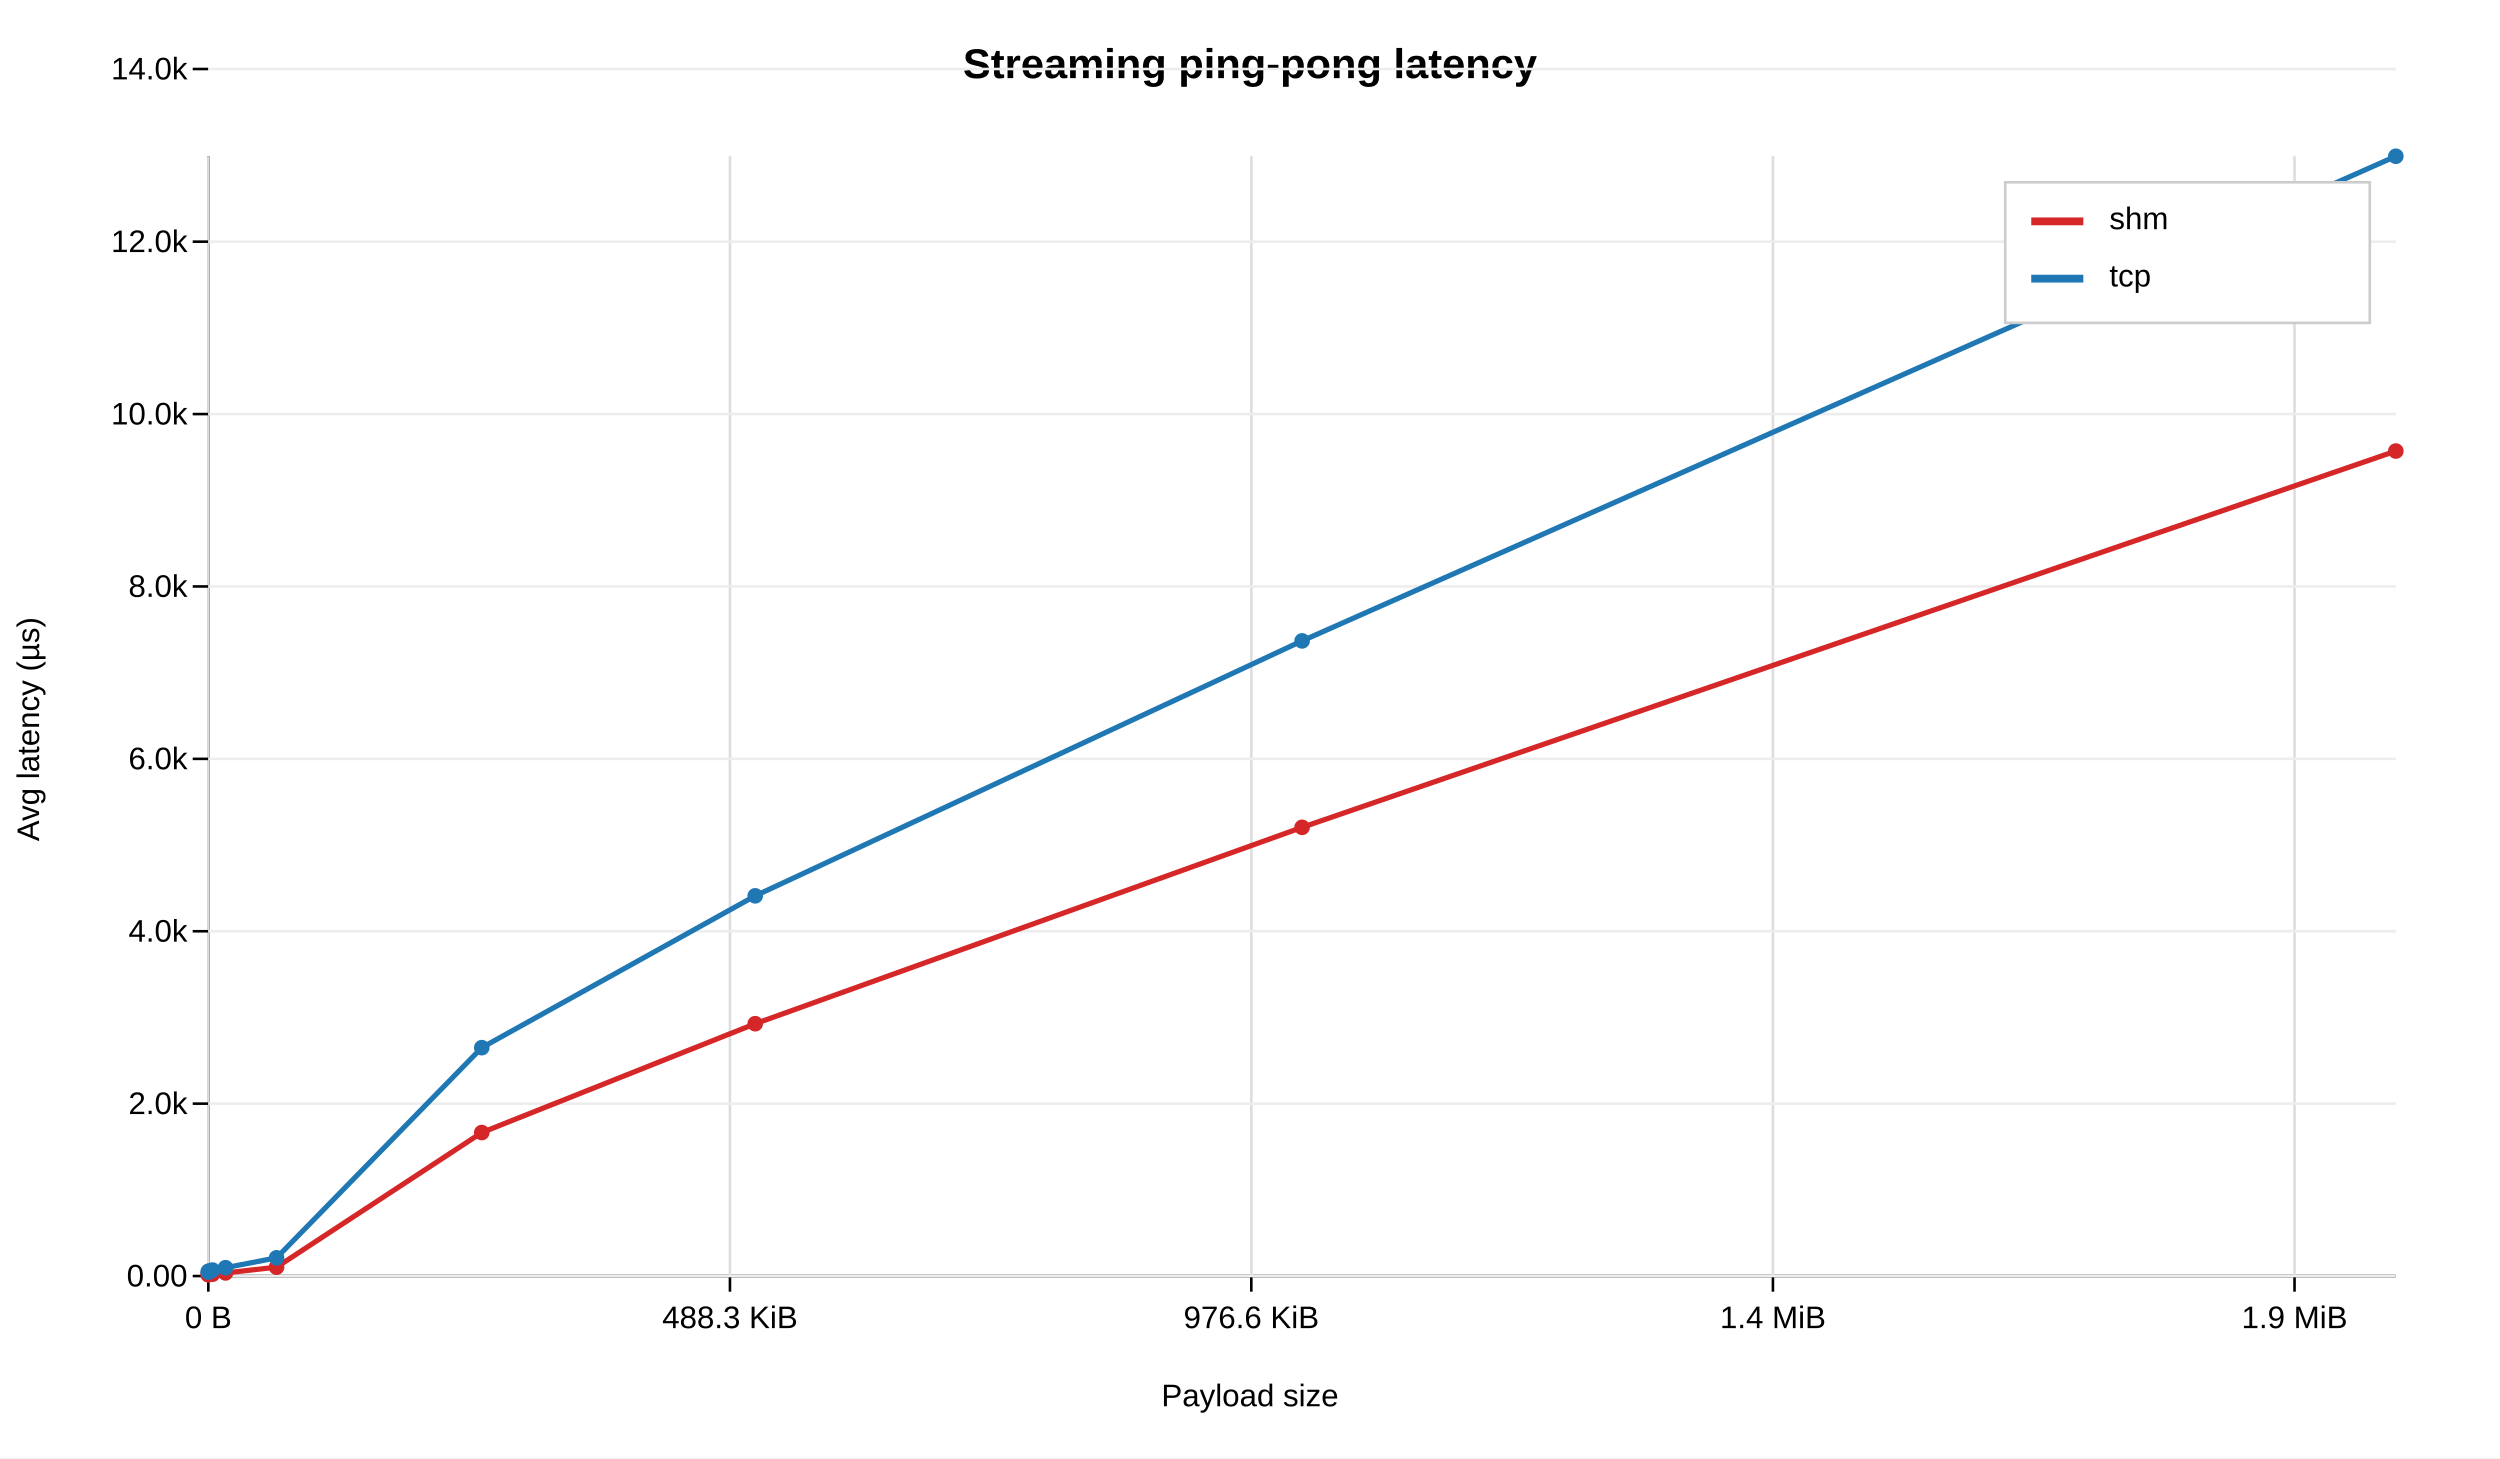
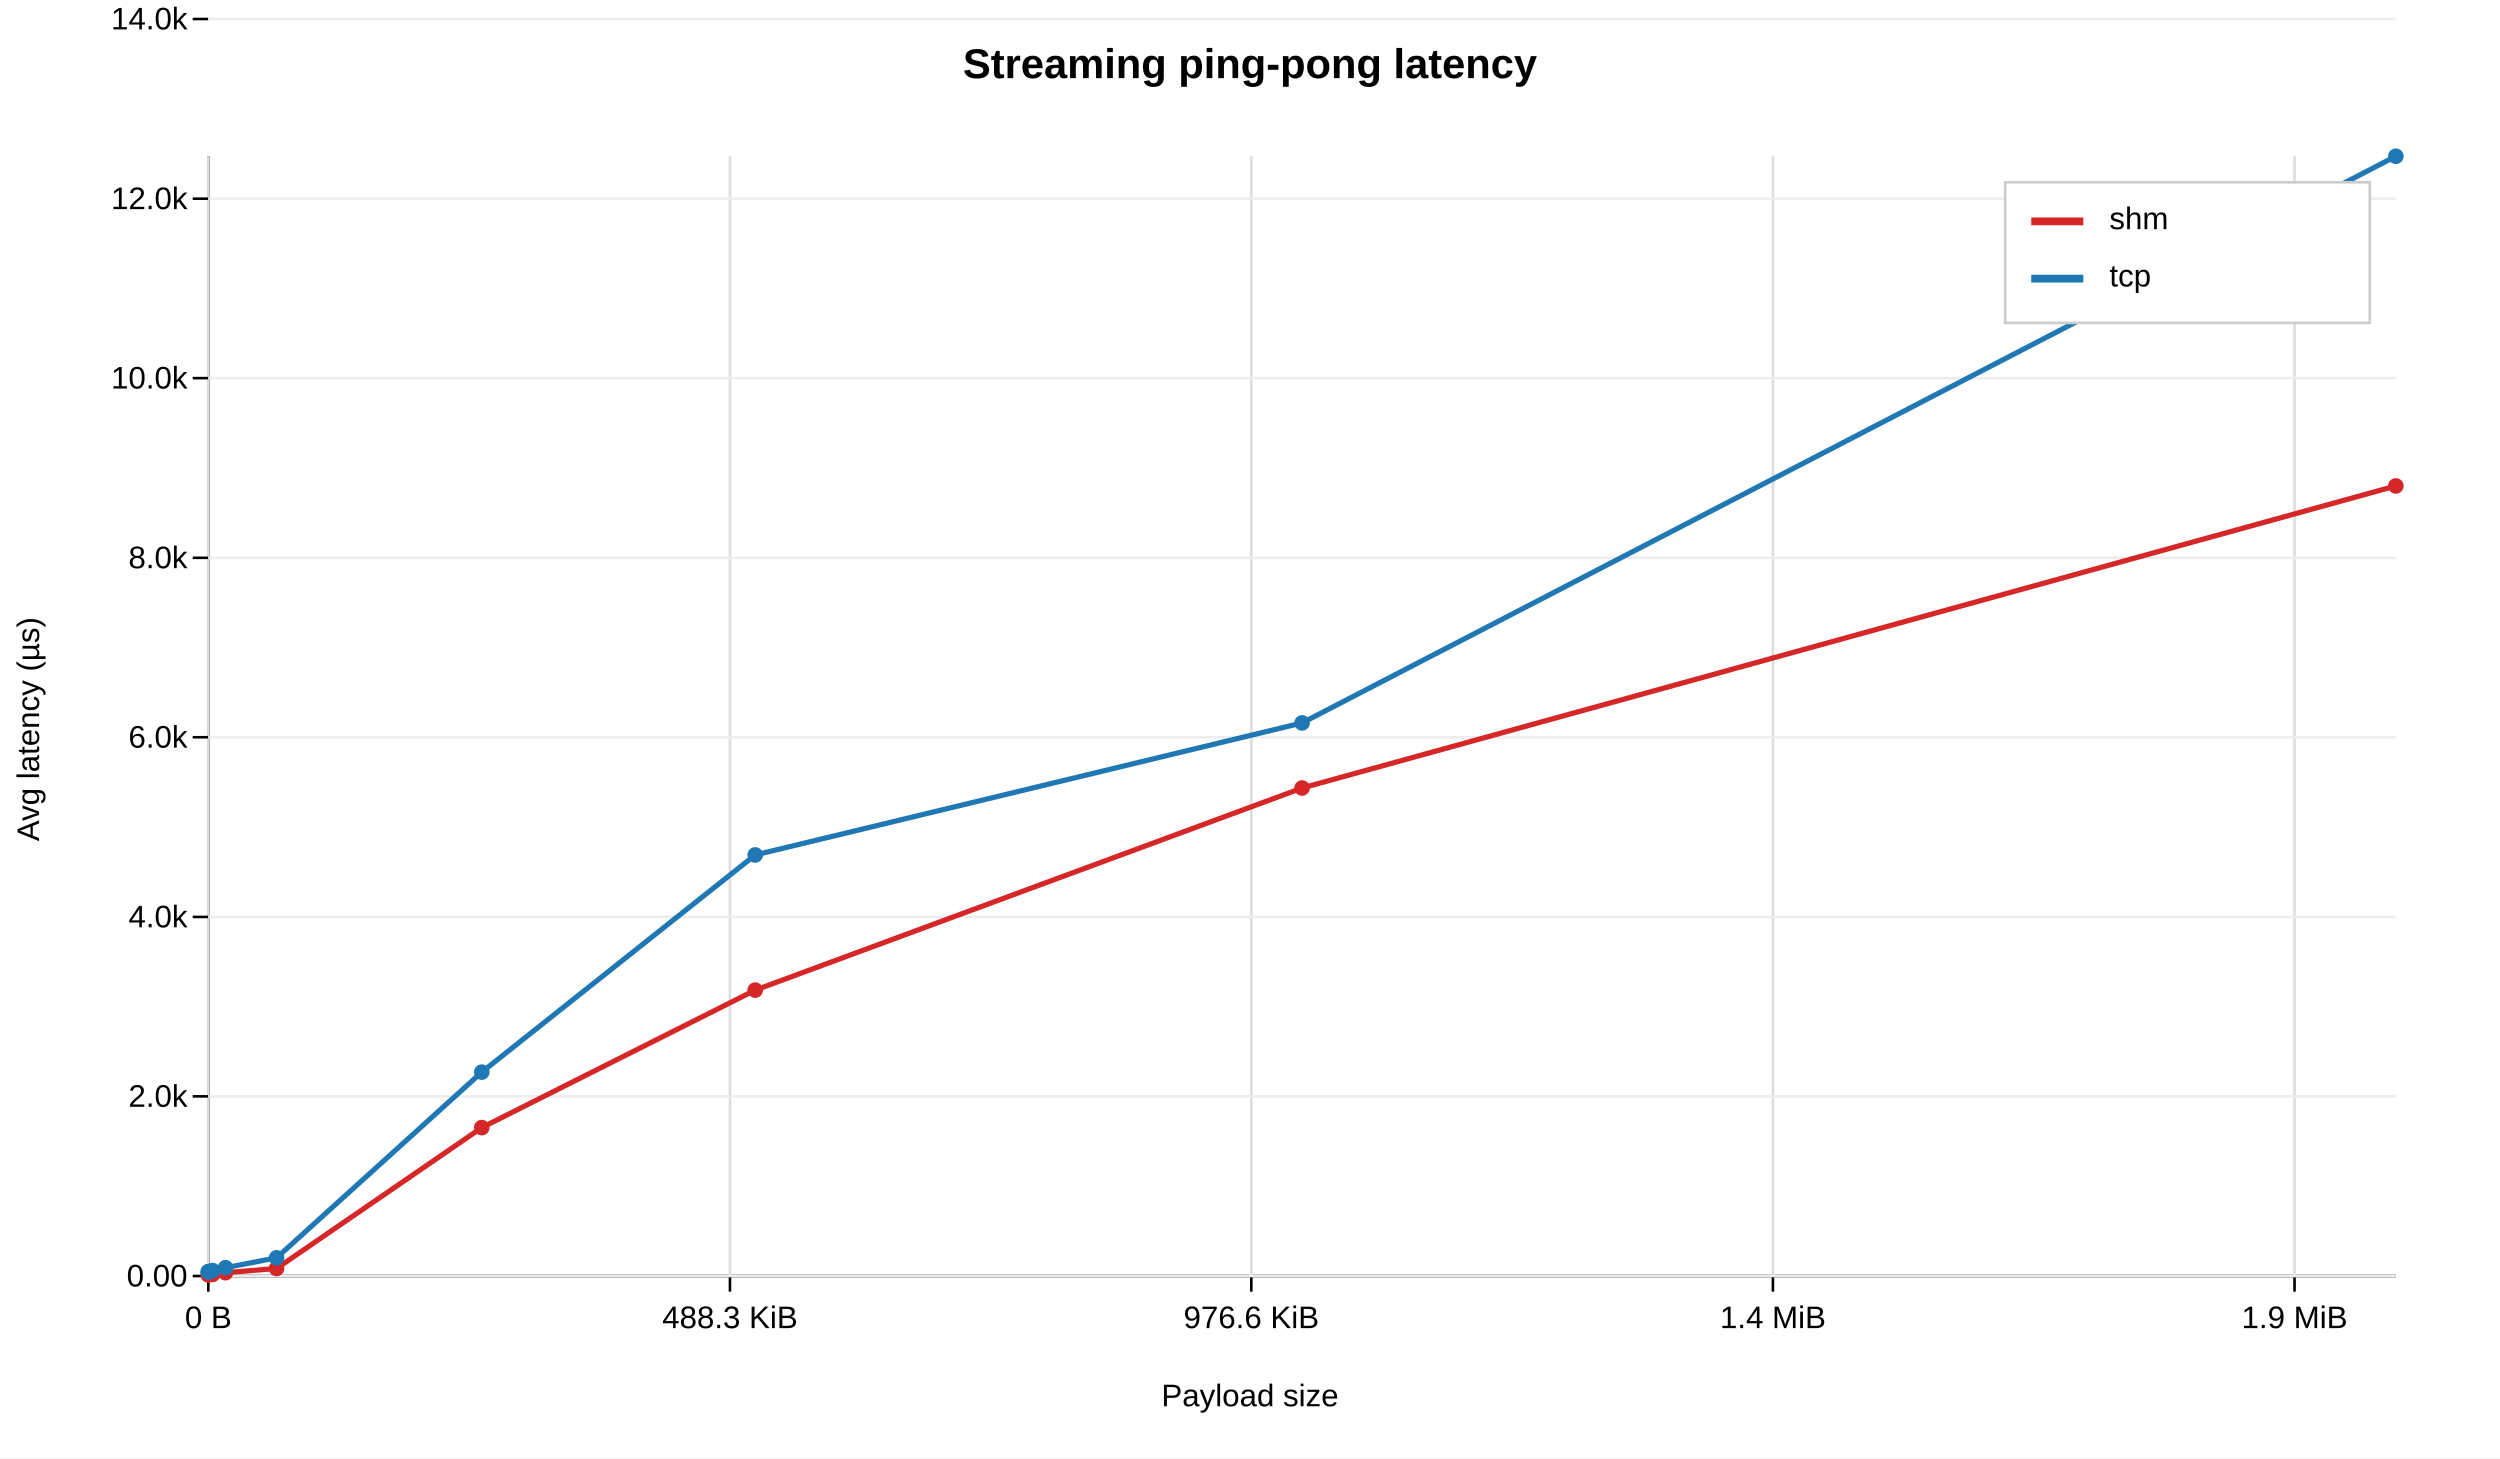
<svg xmlns="http://www.w3.org/2000/svg" width="960" height="560" viewBox="0 0 960 560">
  <style>text{font-family:Arial,sans-serif;font-size:12px;} .title{font-size:16px;font-weight:bold;}</style>
  <rect width="100%" height="100%" fill="white" />
  <text x="480.0" y="30.0" class="title" text-anchor="middle">Streaming ping-pong latency</text>
  <text x="480.0" y="540.0" text-anchor="middle">Payload size</text>
  <text x="15" y="280.0" transform="rotate(-90 15,280.0)" text-anchor="middle">Avg latency (µs)</text>
  <line x1="80.0" y1="490.0" x2="920.0" y2="490.0" stroke="black" />
  <line x1="80.0" y1="490.0" x2="80.0" y2="60.0" stroke="black" />
  <line x1="80.0" y1="490.0" x2="80.0" y2="496.0" stroke="black" />
  <text x="80.0" y="510.0" text-anchor="middle">0 B</text>
  <line x1="80.0" y1="490.0" x2="80.0" y2="60.0" stroke="#dddddd" />
  <line x1="280.3" y1="490.0" x2="280.3" y2="496.0" stroke="black" />
  <text x="280.3" y="510.0" text-anchor="middle">488.3 KiB</text>
  <line x1="280.3" y1="490.0" x2="280.3" y2="60.0" stroke="#dddddd" />
  <line x1="480.5" y1="490.0" x2="480.5" y2="496.0" stroke="black" />
  <text x="480.5" y="510.0" text-anchor="middle">976.6 KiB</text>
  <line x1="480.5" y1="490.0" x2="480.5" y2="60.0" stroke="#dddddd" />
  <line x1="680.8" y1="490.0" x2="680.8" y2="496.0" stroke="black" />
  <text x="680.8" y="510.0" text-anchor="middle">1.4 MiB</text>
  <line x1="680.8" y1="490.0" x2="680.8" y2="60.0" stroke="#dddddd" />
  <line x1="881.1" y1="490.0" x2="881.1" y2="496.0" stroke="black" />
  <text x="881.1" y="510.0" text-anchor="middle">1.9 MiB</text>
  <line x1="881.1" y1="490.0" x2="881.1" y2="60.0" stroke="#dddddd" />
  <line x1="1081.4" y1="490.0" x2="1081.4" y2="496.0" stroke="black" />
  <text x="1081.4" y="510.0" text-anchor="middle">2.4 MiB</text>
  <line x1="1081.4" y1="490.0" x2="1081.4" y2="60.0" stroke="#dddddd" />
  <line x1="74.0" y1="490.0" x2="80.0" y2="490.0" stroke="black" />
  <text x="72.0" y="494.0" text-anchor="end">0.00</text>
  <line x1="80.0" y1="490.0" x2="920.0" y2="490.0" stroke="#ededed" />
-   <line x1="74.0" y1="423.8" x2="80.0" y2="423.8" stroke="black" />
-   <text x="72.0" y="427.8" text-anchor="end">2.0k</text>
-   <line x1="80.0" y1="423.8" x2="920.0" y2="423.8" stroke="#ededed" />
-   <line x1="74.0" y1="357.6" x2="80.0" y2="357.6" stroke="black" />
-   <text x="72.0" y="361.6" text-anchor="end">4.0k</text>
-   <line x1="80.0" y1="357.6" x2="920.0" y2="357.6" stroke="#ededed" />
-   <line x1="74.0" y1="291.4" x2="80.0" y2="291.4" stroke="black" />
-   <text x="72.0" y="295.4" text-anchor="end">6.0k</text>
-   <line x1="80.0" y1="291.4" x2="920.0" y2="291.4" stroke="#ededed" />
-   <line x1="74.0" y1="225.2" x2="80.0" y2="225.2" stroke="black" />
-   <text x="72.0" y="229.2" text-anchor="end">8.0k</text>
-   <line x1="80.0" y1="225.2" x2="920.0" y2="225.2" stroke="#ededed" />
-   <line x1="74.0" y1="159.0" x2="80.0" y2="159.0" stroke="black" />
-   <text x="72.0" y="163.0" text-anchor="end">10.0k</text>
-   <line x1="80.0" y1="159.0" x2="920.0" y2="159.0" stroke="#ededed" />
-   <line x1="74.0" y1="92.8" x2="80.0" y2="92.8" stroke="black" />
-   <text x="72.0" y="96.8" text-anchor="end">12.0k</text>
-   <line x1="80.0" y1="92.8" x2="920.0" y2="92.8" stroke="#ededed" />
-   <line x1="74.0" y1="26.5" x2="80.0" y2="26.5" stroke="black" />
-   <text x="72.0" y="30.5" text-anchor="end">14.0k</text>
-   <line x1="80.0" y1="26.5" x2="920.0" y2="26.5" stroke="#ededed" />
-   <polyline fill="none" stroke="#d62728" stroke-width="2" points="80.0,489.4 80.0,489.5 80.4,489.2 81.6,489.3 86.6,488.8 106.2,486.6 185.0,434.9 290.0,393.1 500.0,317.7 920.0,173.2 " />
-   <circle cx="80.0" cy="489.4" r="3" fill="#d62728" />
+   <line x1="74.0" y1="421.0" x2="80.0" y2="421.0" stroke="black" />
+   <text x="72.0" y="425.0" text-anchor="end">2.0k</text>
+   <line x1="80.0" y1="421.0" x2="920.0" y2="421.0" stroke="#ededed" />
+   <line x1="74.0" y1="352.1" x2="80.0" y2="352.1" stroke="black" />
+   <text x="72.0" y="356.1" text-anchor="end">4.0k</text>
+   <line x1="80.0" y1="352.1" x2="920.0" y2="352.1" stroke="#ededed" />
+   <line x1="74.0" y1="283.1" x2="80.0" y2="283.1" stroke="black" />
+   <text x="72.0" y="287.1" text-anchor="end">6.0k</text>
+   <line x1="80.0" y1="283.1" x2="920.0" y2="283.1" stroke="#ededed" />
+   <line x1="74.0" y1="214.2" x2="80.0" y2="214.2" stroke="black" />
+   <text x="72.0" y="218.2" text-anchor="end">8.0k</text>
+   <line x1="80.0" y1="214.2" x2="920.0" y2="214.2" stroke="#ededed" />
+   <line x1="74.0" y1="145.2" x2="80.0" y2="145.2" stroke="black" />
+   <text x="72.0" y="149.2" text-anchor="end">10.0k</text>
+   <line x1="80.0" y1="145.2" x2="920.0" y2="145.2" stroke="#ededed" />
+   <line x1="74.0" y1="76.3" x2="80.0" y2="76.3" stroke="black" />
+   <text x="72.0" y="80.3" text-anchor="end">12.0k</text>
+   <line x1="80.0" y1="76.3" x2="920.0" y2="76.3" stroke="#ededed" />
+   <line x1="74.0" y1="7.3" x2="80.0" y2="7.3" stroke="black" />
+   <text x="72.0" y="11.3" text-anchor="end">14.0k</text>
+   <line x1="80.0" y1="7.3" x2="920.0" y2="7.3" stroke="#ededed" />
+   <polyline fill="none" stroke="#d62728" stroke-width="2" points="80.0,489.5 80.0,489.5 80.4,489.3 81.6,489.4 86.6,488.7 106.2,487.1 185.0,433.0 290.0,380.2 500.0,302.6 920.0,186.6 " />
  <circle cx="80.0" cy="489.5" r="3" fill="#d62728" />
-   <circle cx="80.4" cy="489.2" r="3" fill="#d62728" />
-   <circle cx="81.6" cy="489.3" r="3" fill="#d62728" />
-   <circle cx="86.6" cy="488.8" r="3" fill="#d62728" />
-   <circle cx="106.2" cy="486.6" r="3" fill="#d62728" />
-   <circle cx="185.0" cy="434.9" r="3" fill="#d62728" />
-   <circle cx="290.0" cy="393.1" r="3" fill="#d62728" />
-   <circle cx="500.0" cy="317.7" r="3" fill="#d62728" />
-   <circle cx="920.0" cy="173.2" r="3" fill="#d62728" />
-   <polyline fill="none" stroke="#1f77b4" stroke-width="2" points="80.0,488.5 80.0,488.2 80.4,488.1 81.6,487.7 86.6,486.8 106.2,483.0 185.0,402.3 290.0,344.0 500.0,246.1 920.0,60.0 " />
-   <circle cx="80.0" cy="488.5" r="3" fill="#1f77b4" />
-   <circle cx="80.0" cy="488.2" r="3" fill="#1f77b4" />
-   <circle cx="80.4" cy="488.1" r="3" fill="#1f77b4" />
-   <circle cx="81.6" cy="487.7" r="3" fill="#1f77b4" />
+   <circle cx="80.0" cy="489.5" r="3" fill="#d62728" />
+   <circle cx="80.4" cy="489.3" r="3" fill="#d62728" />
+   <circle cx="81.6" cy="489.4" r="3" fill="#d62728" />
+   <circle cx="86.6" cy="488.7" r="3" fill="#d62728" />
+   <circle cx="106.2" cy="487.1" r="3" fill="#d62728" />
+   <circle cx="185.0" cy="433.0" r="3" fill="#d62728" />
+   <circle cx="290.0" cy="380.2" r="3" fill="#d62728" />
+   <circle cx="500.0" cy="302.6" r="3" fill="#d62728" />
+   <circle cx="920.0" cy="186.6" r="3" fill="#d62728" />
+   <polyline fill="none" stroke="#1f77b4" stroke-width="2" points="80.0,488.4 80.0,488.3 80.4,488.3 81.6,487.9 86.6,486.8 106.2,483.0 185.0,411.7 290.0,328.3 500.0,277.6 920.0,60.0 " />
+   <circle cx="80.0" cy="488.4" r="3" fill="#1f77b4" />
+   <circle cx="80.0" cy="488.3" r="3" fill="#1f77b4" />
+   <circle cx="80.4" cy="488.3" r="3" fill="#1f77b4" />
+   <circle cx="81.6" cy="487.9" r="3" fill="#1f77b4" />
  <circle cx="86.6" cy="486.8" r="3" fill="#1f77b4" />
  <circle cx="106.2" cy="483.0" r="3" fill="#1f77b4" />
-   <circle cx="185.0" cy="402.3" r="3" fill="#1f77b4" />
-   <circle cx="290.0" cy="344.0" r="3" fill="#1f77b4" />
-   <circle cx="500.0" cy="246.1" r="3" fill="#1f77b4" />
+   <circle cx="185.0" cy="411.7" r="3" fill="#1f77b4" />
+   <circle cx="290.0" cy="328.3" r="3" fill="#1f77b4" />
+   <circle cx="500.0" cy="277.6" r="3" fill="#1f77b4" />
  <circle cx="920.0" cy="60.0" r="3" fill="#1f77b4" />
  <rect x="770.0" y="70.0" width="140" height="54.0" fill="white" stroke="#ccc" />
  <line x1="780.0" y1="85.0" x2="800.0" y2="85.0" stroke="#d62728" stroke-width="3" />
  <text x="810.0" y="88.0">shm</text>
  <line x1="780.0" y1="107.0" x2="800.0" y2="107.0" stroke="#1f77b4" stroke-width="3" />
  <text x="810.0" y="110.0">tcp</text>
</svg>
